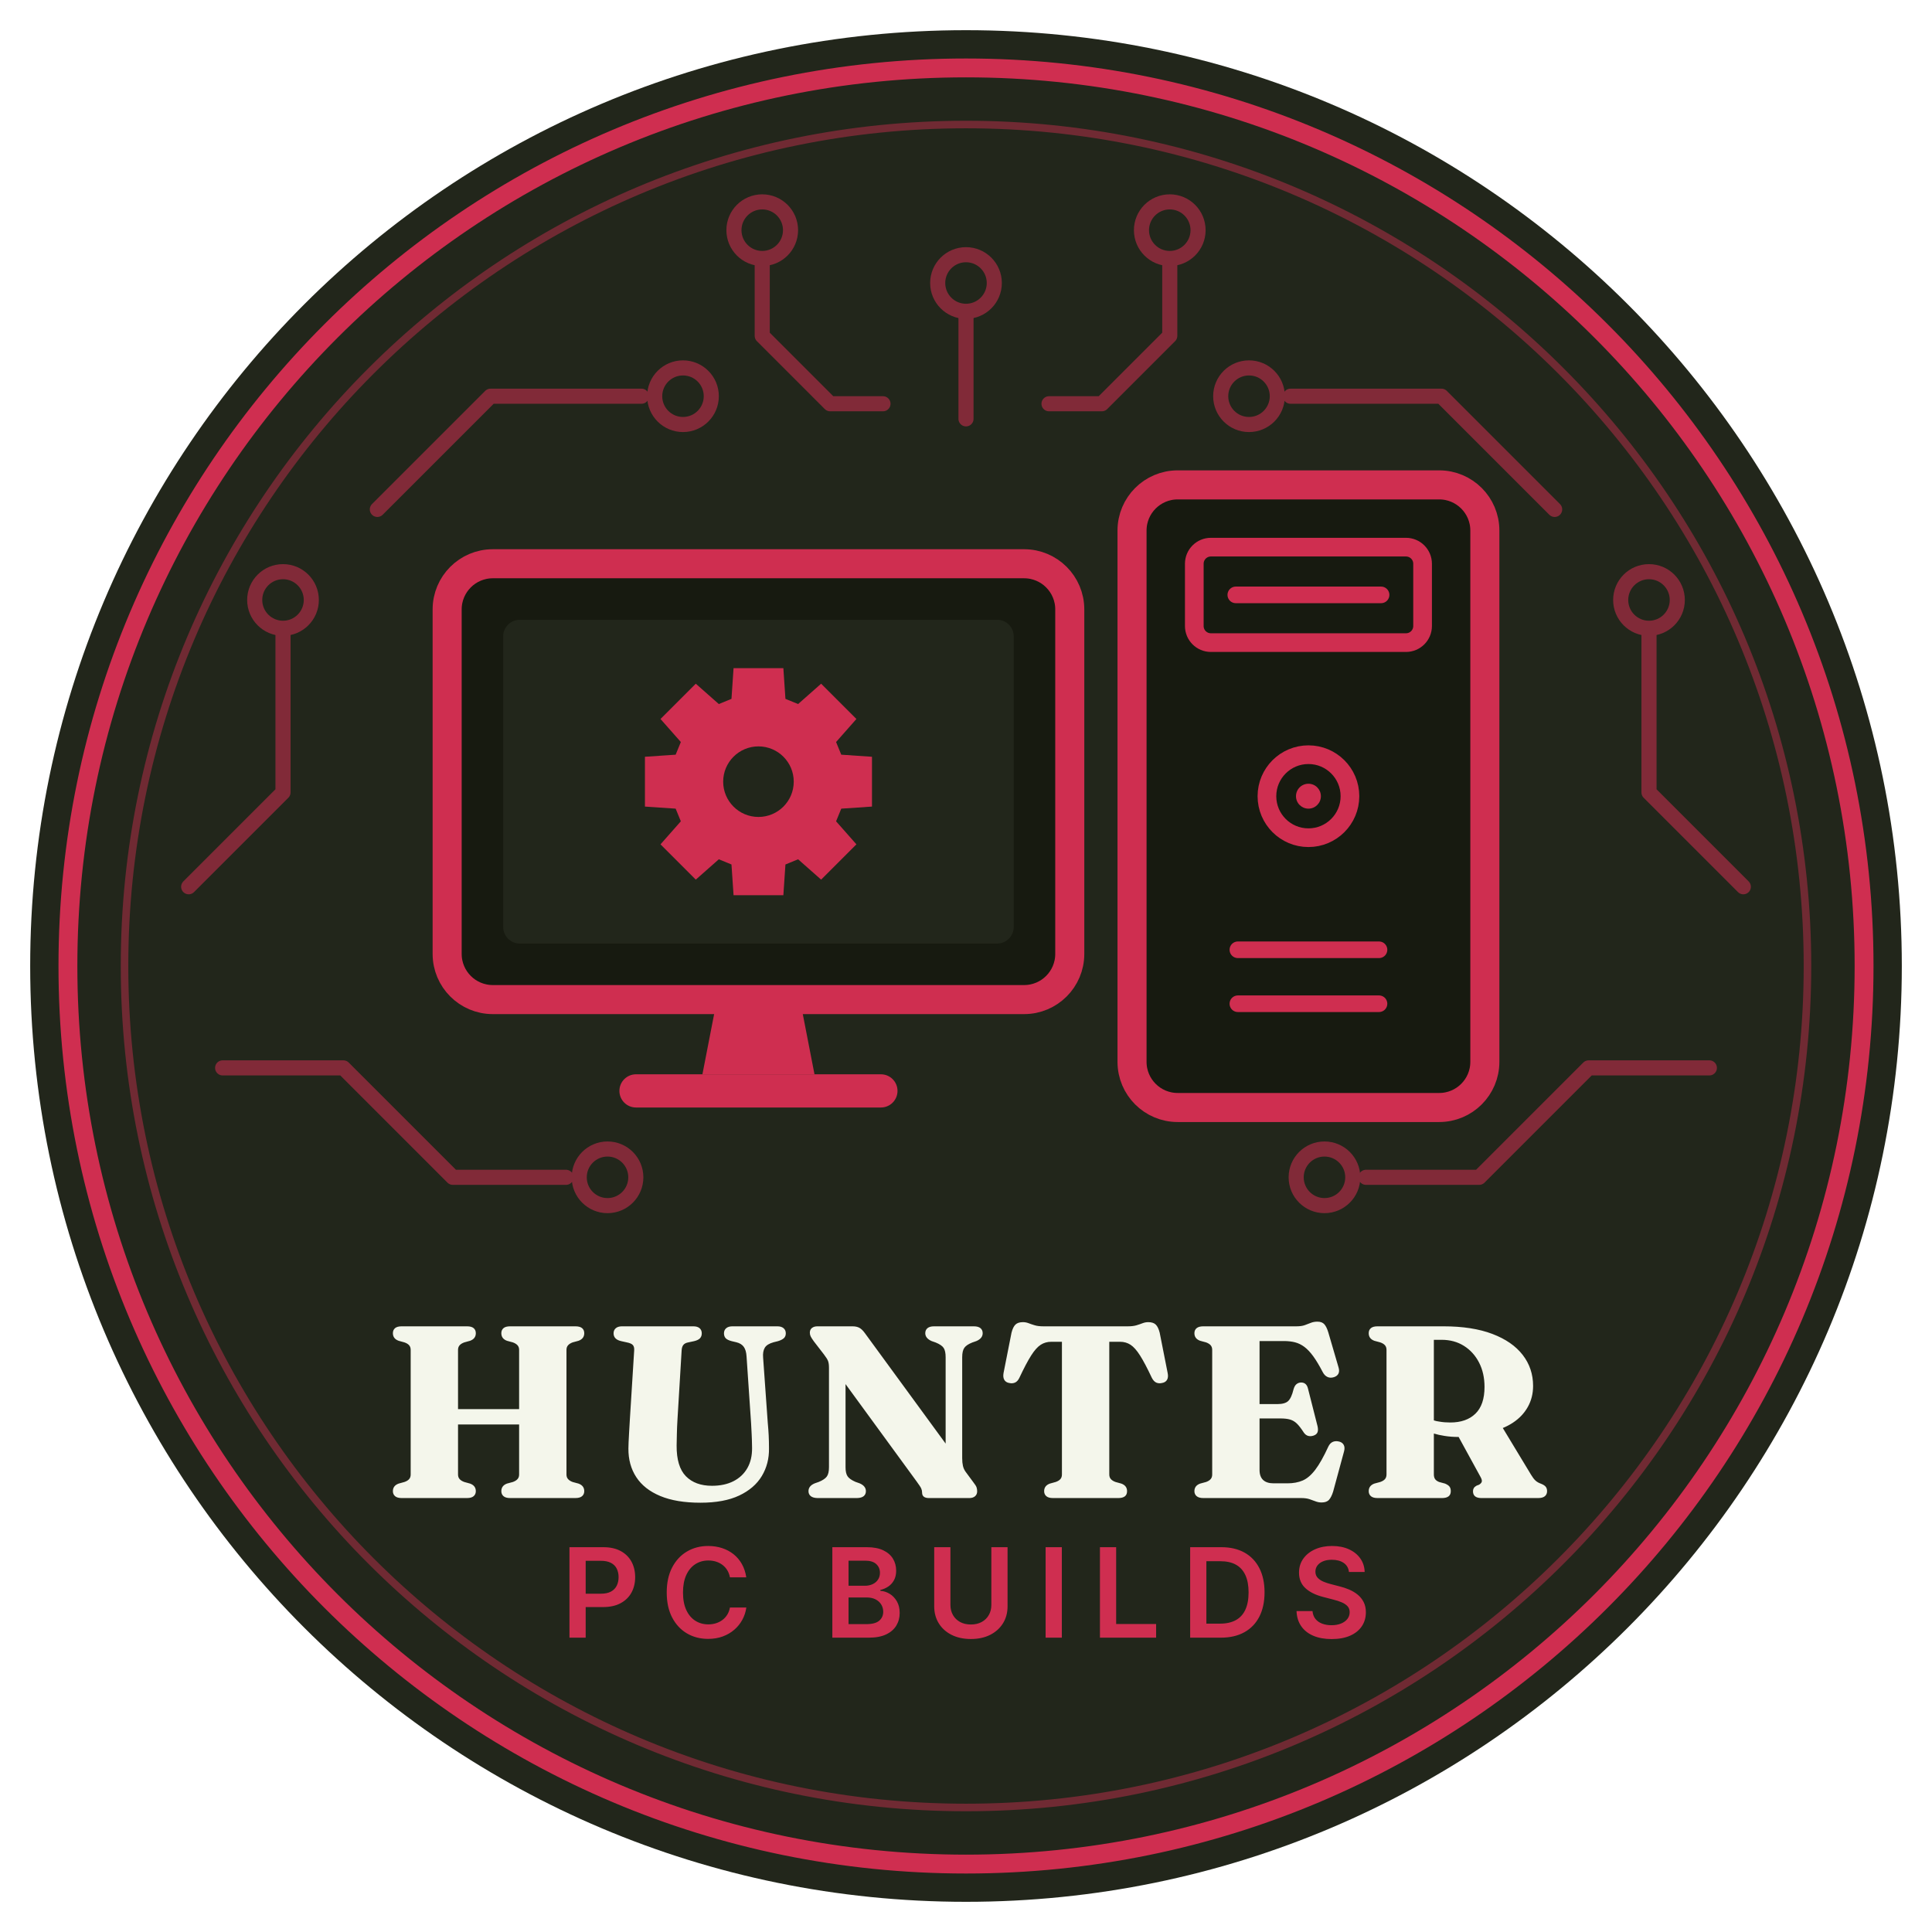
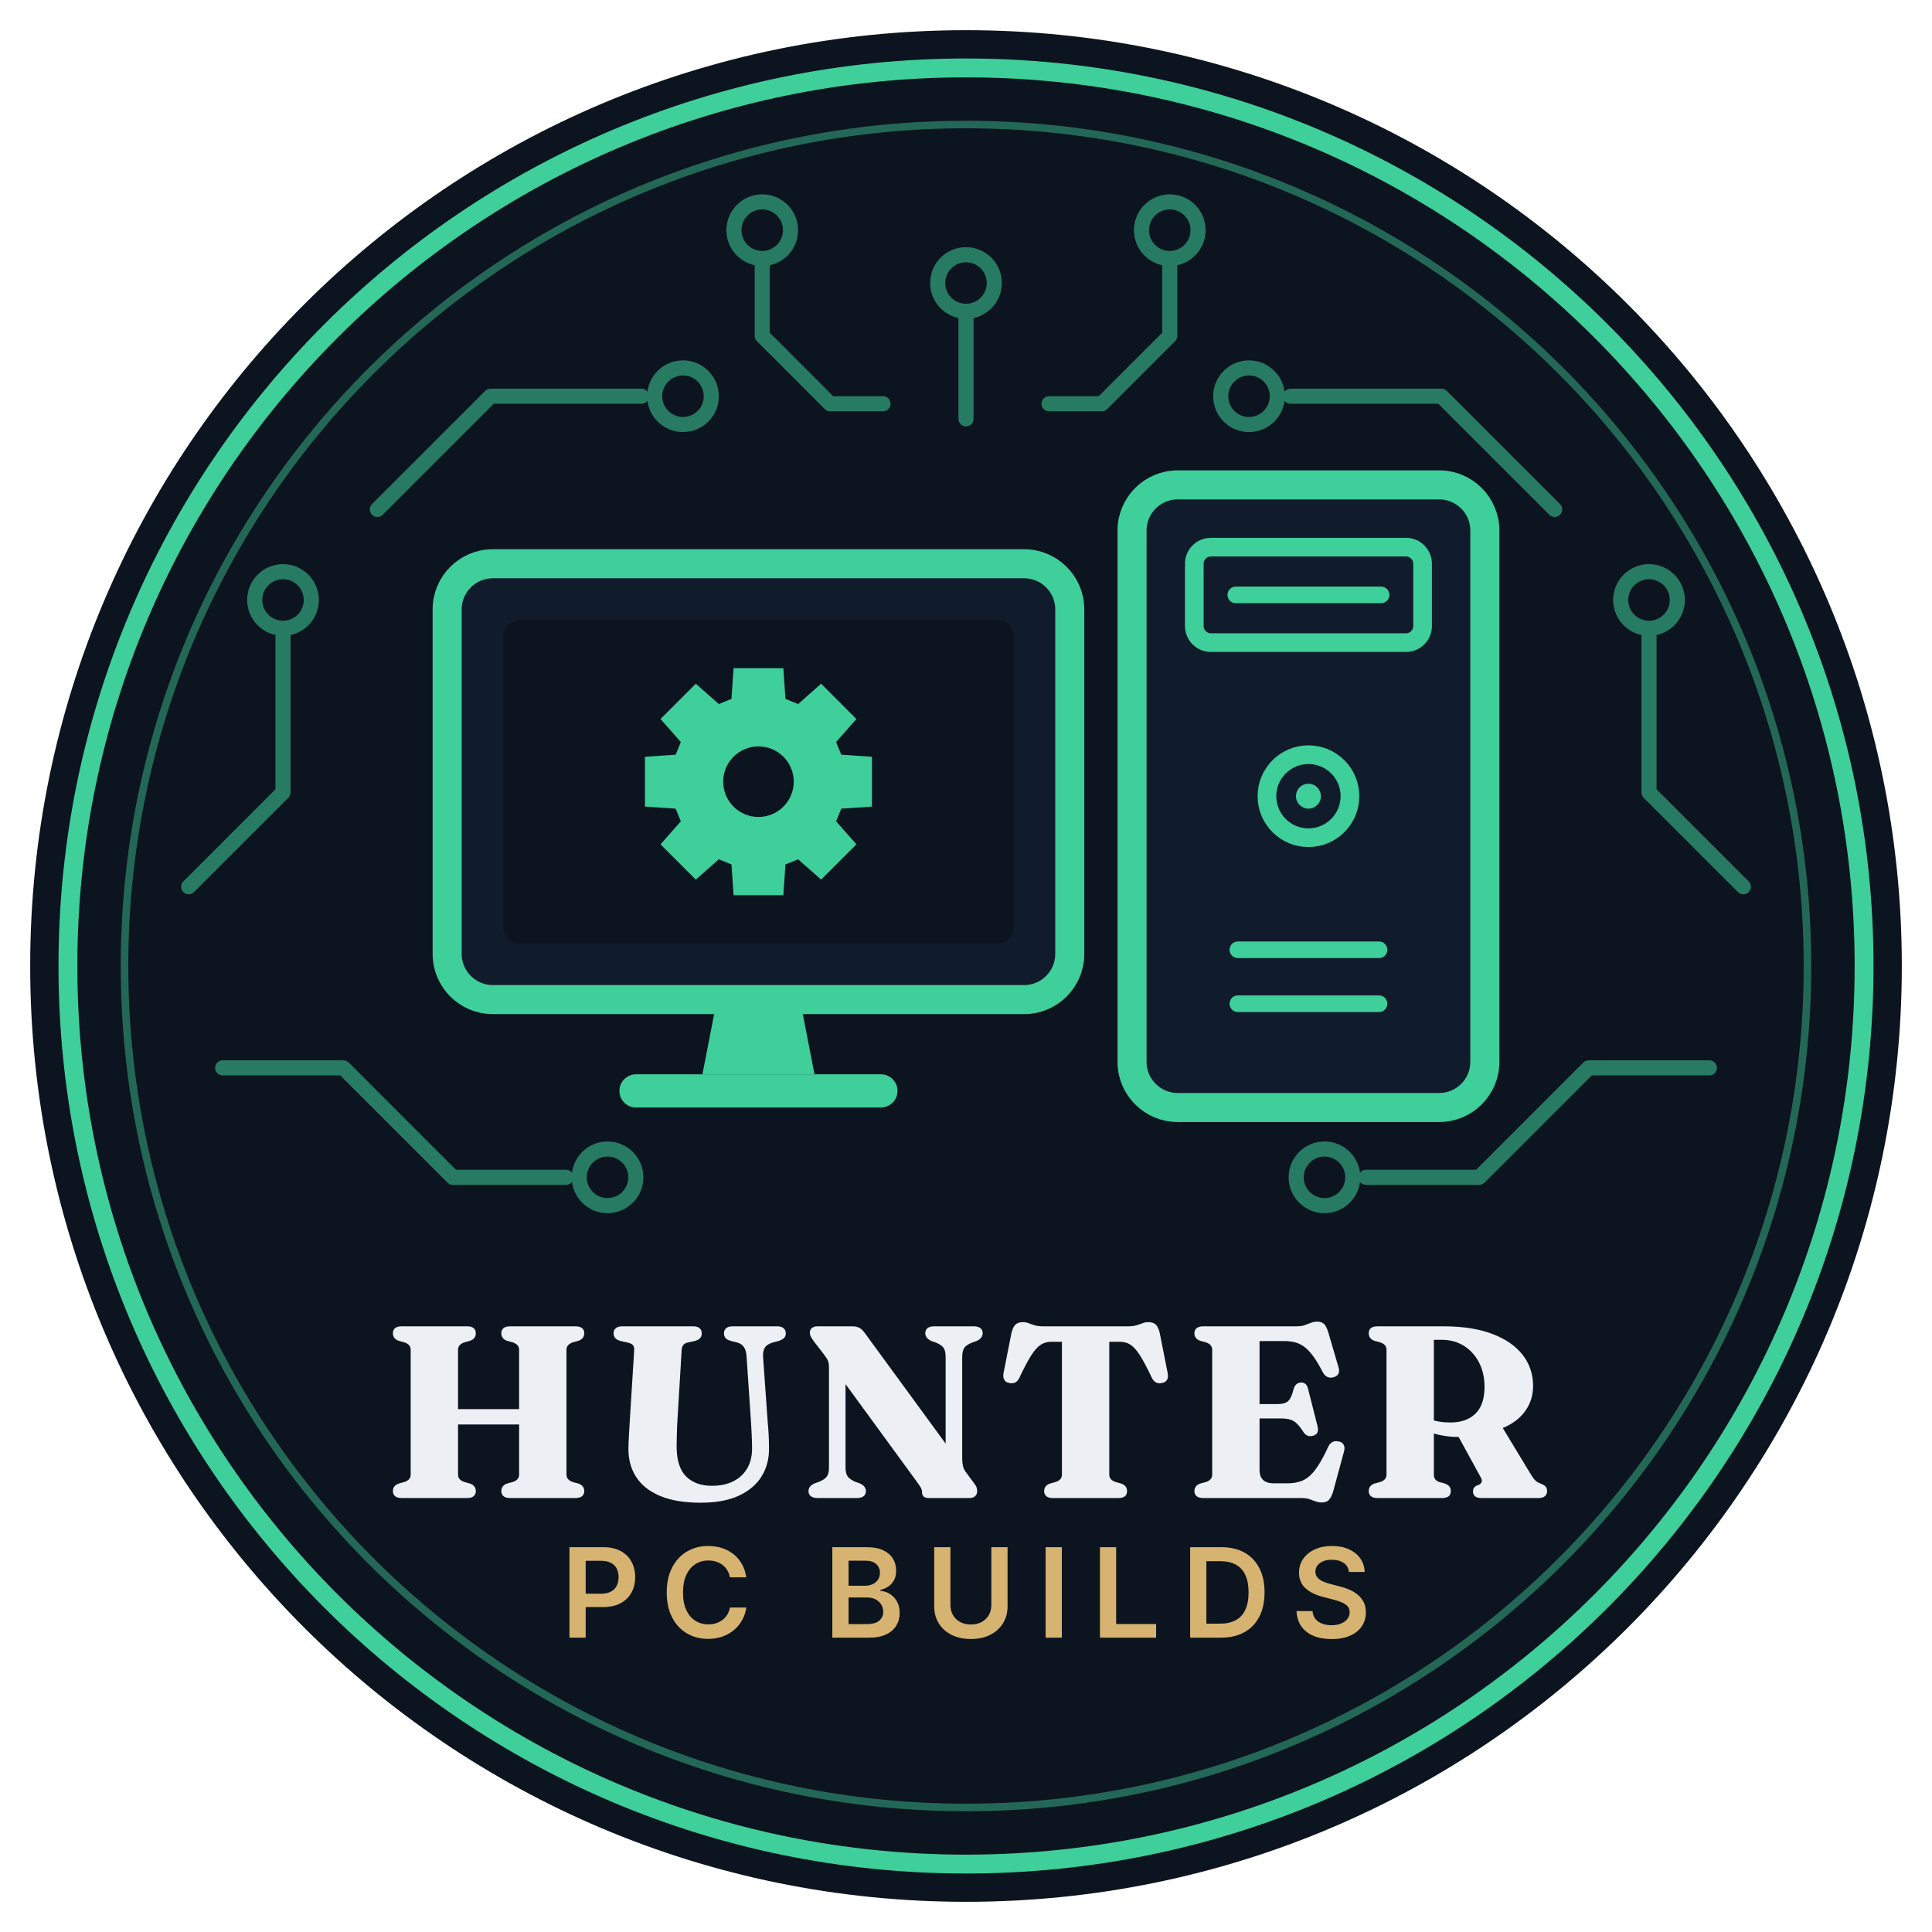
<svg xmlns="http://www.w3.org/2000/svg" viewBox="0 0 1024 1024" role="img" aria-label="HunterPCBuilds logo">
  <defs>
    <clipPath id="c">
      <circle cx="512" cy="512" r="432" />
    </clipPath>
  </defs>
-   <circle cx="512" cy="512" r="496" fill="#22261b" />
-   <circle cx="512" cy="512" r="476" fill="none" stroke="#cf2e50" stroke-width="10" />
-   <circle cx="512" cy="512" r="446" fill="none" stroke="#cf2e50" stroke-width="4" opacity=".45" />
-   <g clip-path="url(#c)" fill="none" stroke="#cf2e50" stroke-width="8" stroke-linecap="round" stroke-linejoin="round" opacity=".55">
+   <circle cx="512" cy="512" r="496" fill="#0c141f" />
+   <circle cx="512" cy="512" r="476" fill="none" stroke="#3ecf9a" stroke-width="10" />
+   <circle cx="512" cy="512" r="446" fill="none" stroke="#3ecf9a" stroke-width="4" opacity=".45" />
+   <g clip-path="url(#c)" fill="none" stroke="#3ecf9a" stroke-width="8" stroke-linecap="round" stroke-linejoin="round" opacity=".55">
    <path d="M100 470 L150 420 V334" />
    <path d="M924.0 470 L874.0 420 V 334" />
    <path d="M200 270 L260 210 H340" />
    <path d="M824.0 270 L764.0 210 H 684.0" />
    <path d="M404 138 V178 L440 214 H468" />
    <path d="M620.0 138 V 178 L584.0 214 H 556.0" />
    <path d="M118 566 H182 L240 624 H300" />
    <path d="M906.0 566 H 842.0 L784.0 624 H 724.0" />
    <path d="M512 166 V222" />
-     <circle cx="150" cy="318" r="15" fill="#22261b" />
-     <circle cx="874" cy="318" r="15" fill="#22261b" />
-     <circle cx="362" cy="210" r="15" fill="#22261b" />
-     <circle cx="662" cy="210" r="15" fill="#22261b" />
-     <circle cx="404" cy="122" r="15" fill="#22261b" />
-     <circle cx="620" cy="122" r="15" fill="#22261b" />
-     <circle cx="322" cy="624" r="15" fill="#22261b" />
-     <circle cx="702" cy="624" r="15" fill="#22261b" />
-     <circle cx="512" cy="150" r="15" fill="#22261b" />
+     <circle cx="150" cy="318" r="15" fill="#0c141f" />
+     <circle cx="874" cy="318" r="15" fill="#0c141f" />
+     <circle cx="362" cy="210" r="15" fill="#0c141f" />
+     <circle cx="662" cy="210" r="15" fill="#0c141f" />
+     <circle cx="404" cy="122" r="15" fill="#0c141f" />
+     <circle cx="620" cy="122" r="15" fill="#0c141f" />
+     <circle cx="322" cy="624" r="15" fill="#0c141f" />
+     <circle cx="702" cy="624" r="15" fill="#0c141f" />
+     <circle cx="512" cy="150" r="15" fill="#0c141f" />
  </g>
  <g transform="translate(512,422) scale(1.1) translate(-465,-412)">
-     <rect x="215" y="300" width="300" height="210" rx="22" fill="#171a10" stroke="#cf2e50" stroke-width="14" />
-     <rect x="242" y="327" width="246" height="156" rx="8" fill="#22261b" />
-     <path d="M404.9,392.0 L419.7,393.0 L419.7,417.0 L404.9,418.0 L402.4,424.1 L412.2,435.2 L395.2,452.2 L384.1,442.4 L378.0,444.9 L377.0,459.7 L353.0,459.7 L352.0,444.9 L345.9,442.4 L334.8,452.2 L317.8,435.2 L327.6,424.1 L325.1,418.0 L310.3,417.0 L310.3,393.0 L325.1,392.0 L327.6,385.9 L317.8,374.8 L334.8,357.8 L345.9,367.6 L352.0,365.1 L353.0,350.3 L377.0,350.3 L378.0,365.1 L384.1,367.6 L395.2,357.8 L412.2,374.8 L402.4,385.9Z M382,405 A17,17 0 1 0 348,405 A17,17 0 1 0 382,405Z" fill="#cf2e50" fill-rule="evenodd" />
-     <path d="M345 510 H385 L392 546 H338Z" fill="#cf2e50" />
-     <rect x="298" y="546" width="134" height="16" rx="8" fill="#cf2e50" />
-     <rect x="545" y="262" width="170" height="300" rx="22" fill="#171a10" stroke="#cf2e50" stroke-width="14" />
-     <rect x="575" y="292" width="110" height="46" rx="8" fill="none" stroke="#cf2e50" stroke-width="9" />
-     <path d="M595 315 H665" stroke="#cf2e50" stroke-width="8" stroke-linecap="round" />
-     <circle cx="630" cy="412" r="20" fill="none" stroke="#cf2e50" stroke-width="9" />
-     <circle cx="630" cy="412" r="6" fill="#cf2e50" />
-     <path d="M596 486 H664 M596 512 H664" stroke="#cf2e50" stroke-width="8" stroke-linecap="round" />
+     <rect x="215" y="300" width="300" height="210" rx="22" fill="#101c2b" stroke="#3ecf9a" stroke-width="14" />
+     <rect x="242" y="327" width="246" height="156" rx="8" fill="#0c141f" />
+     <path d="M404.9,392.0 L419.7,393.0 L419.7,417.0 L404.9,418.0 L402.4,424.1 L412.2,435.2 L395.2,452.2 L384.1,442.4 L378.0,444.9 L377.0,459.7 L353.0,459.7 L352.0,444.9 L345.9,442.4 L334.8,452.2 L317.8,435.2 L327.6,424.1 L325.1,418.0 L310.3,417.0 L310.3,393.0 L325.1,392.0 L327.6,385.9 L317.8,374.8 L334.8,357.8 L345.9,367.6 L352.0,365.1 L353.0,350.3 L377.0,350.3 L378.0,365.1 L384.1,367.6 L395.2,357.8 L412.2,374.8 L402.4,385.9Z M382,405 A17,17 0 1 0 348,405 A17,17 0 1 0 382,405Z" fill="#3ecf9a" fill-rule="evenodd" />
+     <path d="M345 510 H385 L392 546 H338Z" fill="#3ecf9a" />
+     <rect x="298" y="546" width="134" height="16" rx="8" fill="#3ecf9a" />
+     <rect x="545" y="262" width="170" height="300" rx="22" fill="#101c2b" stroke="#3ecf9a" stroke-width="14" />
+     <rect x="575" y="292" width="110" height="46" rx="8" fill="none" stroke="#3ecf9a" stroke-width="9" />
+     <path d="M595 315 H665" stroke="#3ecf9a" stroke-width="8" stroke-linecap="round" />
+     <circle cx="630" cy="412" r="20" fill="none" stroke="#3ecf9a" stroke-width="9" />
+     <circle cx="630" cy="412" r="6" fill="#3ecf9a" />
+     <path d="M596 486 H664 M596 512 H664" stroke="#3ecf9a" stroke-width="8" stroke-linecap="round" />
  </g>
-   <path d="M242.766 781.517Q242.766 783.012 243.611 783.955Q244.456 784.898 246.081 785.483L249.137 786.328Q252.193 787.433 252.193 790.359Q252.193 791.984 251.055 792.992Q249.917 794.0 247.512 794.0H212.923Q210.517 794.0 209.379 792.992Q208.242 791.984 208.242 790.359Q208.242 787.433 211.297 786.328L214.353 785.483Q216.044 784.898 216.856 783.955Q217.669 783.012 217.669 781.517V715.46Q217.669 713.964 216.856 713.022Q216.044 712.079 214.353 711.494L211.297 710.648Q208.242 709.543 208.242 706.617Q208.242 704.927 209.379 703.952Q210.517 702.977 212.923 702.977H247.512Q249.917 702.977 251.055 703.952Q252.193 704.927 252.193 706.617Q252.193 709.543 249.137 710.648L246.081 711.494Q244.456 712.079 243.611 713.022Q242.766 713.964 242.766 715.46V746.863H275.144V715.46Q275.144 713.964 274.299 713.022Q273.453 712.079 271.828 711.494L268.707 710.648Q265.716 709.543 265.716 706.617Q265.716 704.927 266.854 703.952Q267.992 702.977 270.398 702.977H304.922Q307.392 702.977 308.53 703.952Q309.668 704.927 309.668 706.617Q309.668 709.543 306.612 710.648L303.491 711.494Q301.931 712.079 301.086 713.022Q300.24 713.964 300.24 715.46V781.517Q300.24 783.012 301.086 783.955Q301.931 784.898 303.491 785.483L306.612 786.328Q309.668 787.433 309.668 790.359Q309.668 791.984 308.53 792.992Q307.392 794.0 304.922 794.0H270.398Q267.992 794.0 266.854 792.992Q265.716 791.984 265.716 790.359Q265.716 787.433 268.707 786.328L271.828 785.483Q273.453 784.898 274.299 783.955Q275.144 783.012 275.144 781.517V754.99H242.766Z M398.091 754.34 395.685 718.906Q395.49 715.655 394.222 713.867Q392.954 712.079 390.289 711.429L387.818 710.844Q385.542 710.258 384.632 709.283Q383.722 708.308 383.722 706.682Q383.722 704.992 384.892 703.984Q386.062 702.977 388.208 702.977H412.004Q414.15 702.977 415.32 703.984Q416.49 704.992 416.49 706.682Q416.49 708.308 415.483 709.251Q414.475 710.193 412.329 710.844L409.989 711.429Q406.478 712.404 405.34 714.354Q404.202 716.305 404.462 719.491L406.933 754.145Q407.258 757.526 407.421 760.776Q407.583 764.027 407.583 767.603Q407.713 775.795 403.78 782.329Q399.846 788.864 391.784 792.667Q383.722 796.471 371.239 796.471Q358.495 796.471 349.978 792.927Q341.461 789.384 337.235 782.915Q333.009 776.445 333.074 767.733Q333.074 766.368 333.171 764.352Q333.269 762.337 333.431 759.346Q333.594 756.355 333.854 752.129L336.13 715.72Q336.26 713.834 335.414 712.892Q334.569 711.949 332.229 711.494L329.303 710.844Q325.207 709.933 325.207 706.682Q325.207 704.992 326.377 703.984Q327.547 702.977 329.693 702.977H367.468Q369.678 702.977 370.816 703.984Q371.954 704.992 371.954 706.682Q371.954 708.308 371.011 709.316Q370.068 710.323 367.858 710.844L364.802 711.494Q363.047 711.819 362.234 712.794Q361.421 713.769 361.291 715.59L359.081 752.259Q358.82 756.55 358.755 760.061Q358.69 763.572 358.625 766.173Q358.56 777.356 363.534 782.427Q368.508 787.498 377.35 787.498Q383.982 787.498 388.761 785.06Q393.539 782.622 396.108 778.136Q398.676 773.65 398.611 767.408Q398.546 762.792 398.383 759.866Q398.221 756.94 398.091 754.34Z M458.946 790.359Q458.946 791.984 457.809 792.96Q456.671 793.935 454.265 794.0H433.265Q430.859 793.935 429.689 792.96Q428.518 791.984 428.518 790.359Q428.518 787.563 431.834 786.198L434.045 785.418Q437.036 784.182 438.206 782.622Q439.376 781.062 439.376 777.616V724.952Q439.376 722.677 438.889 721.376Q438.401 720.076 436.646 717.8L431.379 710.974Q430.144 709.283 429.689 708.34Q429.234 707.398 429.234 706.357Q429.234 704.732 430.339 703.854Q431.444 702.977 433.265 702.977H451.794Q454.005 702.977 455.468 703.757Q456.931 704.537 458.426 706.617L501.207 765.133V719.361Q501.207 716.045 500.167 714.452Q499.127 712.859 495.941 711.559L493.73 710.779Q490.414 709.283 490.414 706.617Q490.414 704.927 491.585 703.952Q492.755 702.977 495.096 702.977H516.096Q518.502 702.977 519.672 703.952Q520.842 704.927 520.842 706.617Q520.842 709.348 517.526 710.779L515.316 711.559Q512.325 712.729 511.155 714.322Q509.984 715.915 509.984 719.361V772.87Q509.984 775.21 510.375 776.933Q510.765 778.656 511.805 780.086L515.836 785.548Q517.331 787.433 517.624 788.409Q517.917 789.384 517.917 790.424Q517.917 792.049 516.811 793.025Q515.706 794.0 513.755 794.0H492.365Q488.724 794.0 488.724 791.074Q488.724 789.969 488.269 788.929Q487.814 787.888 485.798 785.158L448.154 733.599V777.681Q448.154 780.867 449.226 782.46Q450.299 784.052 453.42 785.418L455.63 786.198Q458.946 787.628 458.946 790.359Z M552.961 702.977H597.822Q600.553 702.977 602.373 702.424Q604.194 701.871 605.624 701.319Q607.055 700.766 608.615 700.766Q611.216 700.766 612.548 702.034Q613.881 703.302 614.661 706.357L618.888 727.748Q619.343 729.958 618.562 731.324Q617.782 732.689 615.897 733.014Q614.141 733.404 612.809 732.787Q611.476 732.169 610.5 730.284Q606.859 722.547 604.259 718.451Q601.658 714.354 599.22 712.762Q596.782 711.169 593.596 711.169H587.94V781.517Q587.94 783.012 588.785 783.955Q589.63 784.898 591.255 785.483L594.311 786.328Q597.367 787.433 597.367 790.359Q597.367 794.0 592.686 794.0H558.097Q555.691 794.0 554.553 792.992Q553.416 791.984 553.416 790.359Q553.416 787.433 556.471 786.328L559.527 785.483Q561.218 784.898 562.03 783.955Q562.843 783.012 562.843 781.517V711.169H557.187Q554.066 711.169 551.595 712.762Q549.125 714.354 546.524 718.451Q543.923 722.547 540.282 730.284Q539.372 732.169 538.007 732.787Q536.641 733.404 534.886 733.014Q533.065 732.689 532.285 731.324Q531.505 729.958 531.895 727.748L536.121 706.357Q536.901 703.302 538.234 702.034Q539.567 700.766 542.168 700.766Q543.728 700.766 545.159 701.319Q546.589 701.871 548.409 702.424Q550.23 702.977 552.961 702.977Z M633.061 706.617Q633.061 704.927 634.232 703.952Q635.402 702.977 637.807 702.977H687.155Q689.821 702.977 691.544 702.359Q693.267 701.741 694.795 701.124Q696.323 700.506 698.273 700.506Q700.679 700.506 701.914 701.871Q703.149 703.237 704.06 706.292L709.456 724.757Q710.041 726.708 709.423 728.008Q708.806 729.308 707.115 729.893Q705.165 730.544 703.604 729.828Q702.044 729.113 701.069 727.228Q698.403 722.091 696.062 718.873Q693.722 715.655 691.381 713.899Q689.041 712.144 686.408 711.461Q683.774 710.779 680.393 710.779H667.585V744.197H677.013Q681.044 744.197 682.767 742.572Q684.49 740.946 685.595 736.395Q686.115 734.51 687.123 733.664Q688.13 732.819 689.496 732.754Q692.487 732.689 693.267 736.005L698.338 755.965Q698.793 758.046 698.273 759.216Q697.753 760.386 696.193 760.906Q694.632 761.427 693.299 761.036Q691.966 760.646 690.991 759.216Q689.041 756.16 687.415 754.567Q685.79 752.974 683.774 752.389Q681.759 751.804 678.638 751.804H667.585V779.111Q667.585 782.622 669.471 784.41Q671.356 786.198 675.062 786.198H682.344Q686.96 786.198 690.439 784.703Q693.917 783.207 697.135 778.981Q700.354 774.755 704.06 766.693Q704.905 764.938 706.27 764.287Q707.635 763.637 709.326 763.962Q711.276 764.287 712.122 765.685Q712.967 767.083 712.382 769.229L706.595 790.554Q705.685 793.48 704.417 794.91Q703.149 796.341 700.484 796.341Q698.793 796.341 697.298 795.755Q695.802 795.17 694.047 794.585Q692.292 794.0 689.691 794.0H637.807Q635.402 794.0 634.232 792.992Q633.061 791.984 633.061 790.359Q633.061 787.433 636.117 786.328L639.238 785.483Q640.863 784.898 641.676 783.955Q642.489 783.012 642.489 781.517V715.46Q642.489 713.964 641.676 713.022Q640.863 712.079 639.238 711.494L636.117 710.648Q633.061 709.543 633.061 706.617Z M812.573 734.575Q812.573 740.686 809.777 745.693Q806.981 750.699 801.845 754.08Q799.374 755.705 796.513 756.875L811.532 781.712Q812.703 783.662 813.808 784.703Q814.913 785.743 816.734 786.393Q818.554 787.108 819.269 788.018Q819.984 788.929 819.984 790.359Q819.984 791.984 818.847 792.992Q817.709 794.0 815.238 794.0H785.201Q780.714 794.0 780.714 790.359Q780.714 789.449 781.137 788.734Q781.56 788.018 782.6 787.433L783.965 786.913Q785.201 786.133 785.396 785.255Q785.591 784.378 784.68 782.752L773.107 761.622Q773.042 761.622 773.042 761.622Q769.011 761.622 765.5 761.036Q762.51 760.581 759.974 759.801V781.452Q759.974 783.012 760.624 783.955Q761.274 784.898 762.77 785.483L765.891 786.328Q767.711 787.108 768.329 788.018Q768.946 788.929 768.946 790.359Q768.946 794.0 764.265 794.0H730.131Q727.726 794.0 726.588 792.992Q725.45 791.984 725.45 790.359Q725.45 787.433 728.441 786.328L731.562 785.483Q733.252 784.898 734.065 783.955Q734.878 783.012 734.878 781.452V715.46Q734.878 713.964 734.065 713.022Q733.252 712.079 731.562 711.494L728.441 710.648Q725.45 709.543 725.45 706.617Q725.45 704.927 726.588 703.952Q727.726 702.977 730.131 702.977H765.045Q780.389 702.977 790.987 707.008Q801.585 711.039 807.079 718.158Q812.573 725.277 812.573 734.575ZM759.974 752.844Q761.404 753.299 762.965 753.495Q765.565 753.95 768.686 753.95Q777.203 753.95 782.015 749.268Q786.826 744.587 786.826 735.095Q786.826 727.813 783.933 722.189Q781.039 716.565 775.936 713.347Q770.832 710.128 764.07 710.128H759.974Z" fill="#f4f6eb" />
-   <path d="M301.828 868.0V820.045H319.754Q325.258 820.045 329.024 822.105Q332.789 824.165 334.72 827.753Q336.651 831.342 336.651 835.912Q336.651 840.514 334.704 844.087Q332.757 847.659 328.959 849.719Q325.161 851.779 319.626 851.779H310.421V868.0ZM310.421 844.698H318.499Q321.75 844.698 323.826 843.572Q325.902 842.445 326.883 840.45Q327.865 838.455 327.865 835.912Q327.865 833.369 326.883 831.406Q325.902 829.443 323.81 828.349Q321.718 827.254 318.435 827.254H310.421Z M375.327 868.644Q369.019 868.644 364.062 865.715Q359.106 862.786 356.241 857.283Q353.377 851.779 353.377 844.055Q353.377 836.298 356.258 830.779Q359.138 825.259 364.111 822.33Q369.083 819.401 375.327 819.401Q379.253 819.401 382.681 820.512Q386.109 821.622 388.796 823.762Q391.484 825.903 393.222 828.992Q394.96 832.082 395.539 836.009H386.881Q386.463 833.852 385.449 832.211Q384.435 830.569 382.922 829.427Q381.41 828.284 379.511 827.689Q377.612 827.093 375.456 827.093Q371.529 827.093 368.488 829.073Q365.446 831.052 363.724 834.834Q362.003 838.615 362.003 844.055Q362.003 849.558 363.74 853.324Q365.478 857.089 368.52 859.021Q371.561 860.952 375.423 860.952Q377.58 860.952 379.479 860.356Q381.378 859.761 382.906 858.618Q384.435 857.476 385.465 855.818Q386.495 854.161 386.881 852.036H395.571Q395.088 855.48 393.463 858.489Q391.838 861.499 389.198 863.784Q386.559 866.069 383.067 867.356Q379.575 868.644 375.327 868.644Z  M441.156 868.0V820.045H459.501Q464.683 820.045 468.127 821.686Q471.57 823.328 473.276 826.128Q474.982 828.928 474.982 832.5Q474.982 835.429 473.855 837.505Q472.729 839.581 470.846 840.868Q468.963 842.156 466.614 842.703V843.186Q469.157 843.314 471.506 844.731Q473.855 846.147 475.352 848.721Q476.849 851.296 476.849 854.933Q476.849 858.666 475.046 861.627Q473.244 864.588 469.623 866.294Q466.002 868.0 460.499 868.0ZM449.749 860.823H459.147Q463.91 860.823 466.019 858.988Q468.127 857.154 468.127 854.289Q468.127 852.133 467.065 850.411Q466.002 848.689 464.055 847.692Q462.108 846.694 459.437 846.694H449.749ZM449.749 840.482H458.407Q460.692 840.482 462.494 839.645Q464.297 838.809 465.343 837.264Q466.389 835.719 466.389 833.595Q466.389 830.795 464.425 828.992Q462.462 827.19 458.6 827.19H449.749Z M514.591 868.708Q508.733 868.708 504.356 866.503Q499.979 864.299 497.565 860.388Q495.151 856.478 495.151 851.361V820.045H503.745V850.653Q503.745 853.646 505.08 855.995Q506.416 858.345 508.846 859.68Q511.276 861.016 514.591 861.016Q517.906 861.016 520.336 859.68Q522.766 858.345 524.101 855.995Q525.437 853.646 525.437 850.653V820.045H534.03V851.361Q534.03 856.478 531.6 860.388Q529.17 864.299 524.809 866.503Q520.448 868.708 514.591 868.708Z M562.793 820.045V868.0H554.2V820.045Z M582.995 868.0V820.045H591.588V860.758H612.765V868.0Z M647.032 868.0H630.811V820.045H647.353Q654.498 820.045 659.616 822.909Q664.733 825.774 667.485 831.149Q670.237 836.523 670.237 843.958Q670.237 851.457 667.485 856.848Q664.733 862.239 659.535 865.119Q654.338 868.0 647.032 868.0ZM639.404 860.565H646.613Q651.634 860.565 654.997 858.715Q658.361 856.864 660.066 853.179Q661.772 849.494 661.772 843.958Q661.772 838.487 660.066 834.818Q658.361 831.149 655.062 829.314Q651.763 827.48 646.839 827.48H639.404Z M705.79 868.74Q700.222 868.74 696.119 867.002Q692.015 865.264 689.698 861.949Q687.381 858.634 687.188 853.903H695.652Q695.878 856.414 697.229 858.087Q698.581 859.761 700.802 860.581Q703.022 861.402 705.726 861.402Q708.558 861.402 710.731 860.533Q712.903 859.664 714.126 858.103Q715.349 856.542 715.349 854.482Q715.349 852.616 714.271 851.393Q713.193 850.17 711.246 849.317Q709.298 848.464 706.692 847.82L701.252 846.404Q695.234 844.859 691.871 841.737Q688.507 838.615 688.507 833.53Q688.507 829.282 690.792 826.096Q693.077 822.909 697.036 821.155Q700.995 819.401 706.016 819.401Q711.133 819.401 714.995 821.171Q718.857 822.942 721.03 826.064Q723.202 829.185 723.299 833.176H714.963Q714.641 830.087 712.211 828.397Q709.781 826.707 705.887 826.707Q703.183 826.707 701.236 827.528Q699.289 828.349 698.243 829.765Q697.197 831.181 697.197 833.015Q697.197 835.011 698.436 836.298Q699.675 837.586 701.558 838.358Q703.441 839.13 705.372 839.613L709.846 840.772Q712.517 841.416 715.027 842.478Q717.538 843.54 719.549 845.165Q721.561 846.79 722.752 849.108Q723.942 851.425 723.942 854.547Q723.942 858.763 721.786 861.965Q719.63 865.168 715.574 866.954Q711.519 868.74 705.79 868.74Z" fill="#cf2e50" />
+   <path d="M242.766 781.517Q242.766 783.012 243.611 783.955Q244.456 784.898 246.081 785.483L249.137 786.328Q252.193 787.433 252.193 790.359Q252.193 791.984 251.055 792.992Q249.917 794.0 247.512 794.0H212.923Q210.517 794.0 209.379 792.992Q208.242 791.984 208.242 790.359Q208.242 787.433 211.297 786.328L214.353 785.483Q216.044 784.898 216.856 783.955Q217.669 783.012 217.669 781.517V715.46Q217.669 713.964 216.856 713.022Q216.044 712.079 214.353 711.494L211.297 710.648Q208.242 709.543 208.242 706.617Q208.242 704.927 209.379 703.952Q210.517 702.977 212.923 702.977H247.512Q249.917 702.977 251.055 703.952Q252.193 704.927 252.193 706.617Q252.193 709.543 249.137 710.648L246.081 711.494Q244.456 712.079 243.611 713.022Q242.766 713.964 242.766 715.46V746.863H275.144V715.46Q275.144 713.964 274.299 713.022Q273.453 712.079 271.828 711.494L268.707 710.648Q265.716 709.543 265.716 706.617Q265.716 704.927 266.854 703.952Q267.992 702.977 270.398 702.977H304.922Q307.392 702.977 308.53 703.952Q309.668 704.927 309.668 706.617Q309.668 709.543 306.612 710.648L303.491 711.494Q301.931 712.079 301.086 713.022Q300.24 713.964 300.24 715.46V781.517Q300.24 783.012 301.086 783.955Q301.931 784.898 303.491 785.483L306.612 786.328Q309.668 787.433 309.668 790.359Q309.668 791.984 308.53 792.992Q307.392 794.0 304.922 794.0H270.398Q267.992 794.0 266.854 792.992Q265.716 791.984 265.716 790.359Q265.716 787.433 268.707 786.328L271.828 785.483Q273.453 784.898 274.299 783.955Q275.144 783.012 275.144 781.517V754.99H242.766Z M398.091 754.34 395.685 718.906Q395.49 715.655 394.222 713.867Q392.954 712.079 390.289 711.429L387.818 710.844Q385.542 710.258 384.632 709.283Q383.722 708.308 383.722 706.682Q383.722 704.992 384.892 703.984Q386.062 702.977 388.208 702.977H412.004Q414.15 702.977 415.32 703.984Q416.49 704.992 416.49 706.682Q416.49 708.308 415.483 709.251Q414.475 710.193 412.329 710.844L409.989 711.429Q406.478 712.404 405.34 714.354Q404.202 716.305 404.462 719.491L406.933 754.145Q407.258 757.526 407.421 760.776Q407.583 764.027 407.583 767.603Q407.713 775.795 403.78 782.329Q399.846 788.864 391.784 792.667Q383.722 796.471 371.239 796.471Q358.495 796.471 349.978 792.927Q341.461 789.384 337.235 782.915Q333.009 776.445 333.074 767.733Q333.074 766.368 333.171 764.352Q333.269 762.337 333.431 759.346Q333.594 756.355 333.854 752.129L336.13 715.72Q336.26 713.834 335.414 712.892Q334.569 711.949 332.229 711.494L329.303 710.844Q325.207 709.933 325.207 706.682Q325.207 704.992 326.377 703.984Q327.547 702.977 329.693 702.977H367.468Q369.678 702.977 370.816 703.984Q371.954 704.992 371.954 706.682Q371.954 708.308 371.011 709.316Q370.068 710.323 367.858 710.844L364.802 711.494Q363.047 711.819 362.234 712.794Q361.421 713.769 361.291 715.59L359.081 752.259Q358.82 756.55 358.755 760.061Q358.69 763.572 358.625 766.173Q358.56 777.356 363.534 782.427Q368.508 787.498 377.35 787.498Q383.982 787.498 388.761 785.06Q393.539 782.622 396.108 778.136Q398.676 773.65 398.611 767.408Q398.546 762.792 398.383 759.866Q398.221 756.94 398.091 754.34Z M458.946 790.359Q458.946 791.984 457.809 792.96Q456.671 793.935 454.265 794.0H433.265Q430.859 793.935 429.689 792.96Q428.518 791.984 428.518 790.359Q428.518 787.563 431.834 786.198L434.045 785.418Q437.036 784.182 438.206 782.622Q439.376 781.062 439.376 777.616V724.952Q439.376 722.677 438.889 721.376Q438.401 720.076 436.646 717.8L431.379 710.974Q430.144 709.283 429.689 708.34Q429.234 707.398 429.234 706.357Q429.234 704.732 430.339 703.854Q431.444 702.977 433.265 702.977H451.794Q454.005 702.977 455.468 703.757Q456.931 704.537 458.426 706.617L501.207 765.133V719.361Q501.207 716.045 500.167 714.452Q499.127 712.859 495.941 711.559L493.73 710.779Q490.414 709.283 490.414 706.617Q490.414 704.927 491.585 703.952Q492.755 702.977 495.096 702.977H516.096Q518.502 702.977 519.672 703.952Q520.842 704.927 520.842 706.617Q520.842 709.348 517.526 710.779L515.316 711.559Q512.325 712.729 511.155 714.322Q509.984 715.915 509.984 719.361V772.87Q509.984 775.21 510.375 776.933Q510.765 778.656 511.805 780.086L515.836 785.548Q517.331 787.433 517.624 788.409Q517.917 789.384 517.917 790.424Q517.917 792.049 516.811 793.025Q515.706 794.0 513.755 794.0H492.365Q488.724 794.0 488.724 791.074Q488.724 789.969 488.269 788.929Q487.814 787.888 485.798 785.158L448.154 733.599V777.681Q448.154 780.867 449.226 782.46Q450.299 784.052 453.42 785.418L455.63 786.198Q458.946 787.628 458.946 790.359Z M552.961 702.977H597.822Q600.553 702.977 602.373 702.424Q604.194 701.871 605.624 701.319Q607.055 700.766 608.615 700.766Q611.216 700.766 612.548 702.034Q613.881 703.302 614.661 706.357L618.888 727.748Q619.343 729.958 618.562 731.324Q617.782 732.689 615.897 733.014Q614.141 733.404 612.809 732.787Q611.476 732.169 610.5 730.284Q606.859 722.547 604.259 718.451Q601.658 714.354 599.22 712.762Q596.782 711.169 593.596 711.169H587.94V781.517Q587.94 783.012 588.785 783.955Q589.63 784.898 591.255 785.483L594.311 786.328Q597.367 787.433 597.367 790.359Q597.367 794.0 592.686 794.0H558.097Q555.691 794.0 554.553 792.992Q553.416 791.984 553.416 790.359Q553.416 787.433 556.471 786.328L559.527 785.483Q561.218 784.898 562.03 783.955Q562.843 783.012 562.843 781.517V711.169H557.187Q554.066 711.169 551.595 712.762Q549.125 714.354 546.524 718.451Q543.923 722.547 540.282 730.284Q539.372 732.169 538.007 732.787Q536.641 733.404 534.886 733.014Q533.065 732.689 532.285 731.324Q531.505 729.958 531.895 727.748L536.121 706.357Q536.901 703.302 538.234 702.034Q539.567 700.766 542.168 700.766Q543.728 700.766 545.159 701.319Q546.589 701.871 548.409 702.424Q550.23 702.977 552.961 702.977Z M633.061 706.617Q633.061 704.927 634.232 703.952Q635.402 702.977 637.807 702.977H687.155Q689.821 702.977 691.544 702.359Q693.267 701.741 694.795 701.124Q696.323 700.506 698.273 700.506Q700.679 700.506 701.914 701.871Q703.149 703.237 704.06 706.292L709.456 724.757Q710.041 726.708 709.423 728.008Q708.806 729.308 707.115 729.893Q705.165 730.544 703.604 729.828Q702.044 729.113 701.069 727.228Q698.403 722.091 696.062 718.873Q693.722 715.655 691.381 713.899Q689.041 712.144 686.408 711.461Q683.774 710.779 680.393 710.779H667.585V744.197H677.013Q681.044 744.197 682.767 742.572Q684.49 740.946 685.595 736.395Q686.115 734.51 687.123 733.664Q688.13 732.819 689.496 732.754Q692.487 732.689 693.267 736.005L698.338 755.965Q698.793 758.046 698.273 759.216Q697.753 760.386 696.193 760.906Q694.632 761.427 693.299 761.036Q691.966 760.646 690.991 759.216Q689.041 756.16 687.415 754.567Q685.79 752.974 683.774 752.389Q681.759 751.804 678.638 751.804H667.585V779.111Q667.585 782.622 669.471 784.41Q671.356 786.198 675.062 786.198H682.344Q686.96 786.198 690.439 784.703Q693.917 783.207 697.135 778.981Q700.354 774.755 704.06 766.693Q704.905 764.938 706.27 764.287Q707.635 763.637 709.326 763.962Q711.276 764.287 712.122 765.685Q712.967 767.083 712.382 769.229L706.595 790.554Q705.685 793.48 704.417 794.91Q703.149 796.341 700.484 796.341Q698.793 796.341 697.298 795.755Q695.802 795.17 694.047 794.585Q692.292 794.0 689.691 794.0H637.807Q635.402 794.0 634.232 792.992Q633.061 791.984 633.061 790.359Q633.061 787.433 636.117 786.328L639.238 785.483Q640.863 784.898 641.676 783.955Q642.489 783.012 642.489 781.517V715.46Q642.489 713.964 641.676 713.022Q640.863 712.079 639.238 711.494L636.117 710.648Q633.061 709.543 633.061 706.617Z M812.573 734.575Q812.573 740.686 809.777 745.693Q806.981 750.699 801.845 754.08Q799.374 755.705 796.513 756.875L811.532 781.712Q812.703 783.662 813.808 784.703Q814.913 785.743 816.734 786.393Q818.554 787.108 819.269 788.018Q819.984 788.929 819.984 790.359Q819.984 791.984 818.847 792.992Q817.709 794.0 815.238 794.0H785.201Q780.714 794.0 780.714 790.359Q780.714 789.449 781.137 788.734Q781.56 788.018 782.6 787.433L783.965 786.913Q785.201 786.133 785.396 785.255Q785.591 784.378 784.68 782.752L773.107 761.622Q773.042 761.622 773.042 761.622Q769.011 761.622 765.5 761.036Q762.51 760.581 759.974 759.801V781.452Q759.974 783.012 760.624 783.955Q761.274 784.898 762.77 785.483L765.891 786.328Q767.711 787.108 768.329 788.018Q768.946 788.929 768.946 790.359Q768.946 794.0 764.265 794.0H730.131Q727.726 794.0 726.588 792.992Q725.45 791.984 725.45 790.359Q725.45 787.433 728.441 786.328L731.562 785.483Q733.252 784.898 734.065 783.955Q734.878 783.012 734.878 781.452V715.46Q734.878 713.964 734.065 713.022Q733.252 712.079 731.562 711.494L728.441 710.648Q725.45 709.543 725.45 706.617Q725.45 704.927 726.588 703.952Q727.726 702.977 730.131 702.977H765.045Q780.389 702.977 790.987 707.008Q801.585 711.039 807.079 718.158Q812.573 725.277 812.573 734.575ZM759.974 752.844Q761.404 753.299 762.965 753.495Q765.565 753.95 768.686 753.95Q777.203 753.95 782.015 749.268Q786.826 744.587 786.826 735.095Q786.826 727.813 783.933 722.189Q781.039 716.565 775.936 713.347Q770.832 710.128 764.07 710.128H759.974Z" fill="#eceff4" />
+   <path d="M301.828 868.0V820.045H319.754Q325.258 820.045 329.024 822.105Q332.789 824.165 334.72 827.753Q336.651 831.342 336.651 835.912Q336.651 840.514 334.704 844.087Q332.757 847.659 328.959 849.719Q325.161 851.779 319.626 851.779H310.421V868.0ZM310.421 844.698H318.499Q321.75 844.698 323.826 843.572Q325.902 842.445 326.883 840.45Q327.865 838.455 327.865 835.912Q327.865 833.369 326.883 831.406Q325.902 829.443 323.81 828.349Q321.718 827.254 318.435 827.254H310.421Z M375.327 868.644Q369.019 868.644 364.062 865.715Q359.106 862.786 356.241 857.283Q353.377 851.779 353.377 844.055Q353.377 836.298 356.258 830.779Q359.138 825.259 364.111 822.33Q369.083 819.401 375.327 819.401Q379.253 819.401 382.681 820.512Q386.109 821.622 388.796 823.762Q391.484 825.903 393.222 828.992Q394.96 832.082 395.539 836.009H386.881Q386.463 833.852 385.449 832.211Q384.435 830.569 382.922 829.427Q381.41 828.284 379.511 827.689Q377.612 827.093 375.456 827.093Q371.529 827.093 368.488 829.073Q365.446 831.052 363.724 834.834Q362.003 838.615 362.003 844.055Q362.003 849.558 363.74 853.324Q365.478 857.089 368.52 859.021Q371.561 860.952 375.423 860.952Q377.58 860.952 379.479 860.356Q381.378 859.761 382.906 858.618Q384.435 857.476 385.465 855.818Q386.495 854.161 386.881 852.036H395.571Q395.088 855.48 393.463 858.489Q391.838 861.499 389.198 863.784Q386.559 866.069 383.067 867.356Q379.575 868.644 375.327 868.644Z  M441.156 868.0V820.045H459.501Q464.683 820.045 468.127 821.686Q471.57 823.328 473.276 826.128Q474.982 828.928 474.982 832.5Q474.982 835.429 473.855 837.505Q472.729 839.581 470.846 840.868Q468.963 842.156 466.614 842.703V843.186Q469.157 843.314 471.506 844.731Q473.855 846.147 475.352 848.721Q476.849 851.296 476.849 854.933Q476.849 858.666 475.046 861.627Q473.244 864.588 469.623 866.294Q466.002 868.0 460.499 868.0ZM449.749 860.823H459.147Q463.91 860.823 466.019 858.988Q468.127 857.154 468.127 854.289Q468.127 852.133 467.065 850.411Q466.002 848.689 464.055 847.692Q462.108 846.694 459.437 846.694H449.749ZM449.749 840.482H458.407Q460.692 840.482 462.494 839.645Q464.297 838.809 465.343 837.264Q466.389 835.719 466.389 833.595Q466.389 830.795 464.425 828.992Q462.462 827.19 458.6 827.19H449.749Z M514.591 868.708Q508.733 868.708 504.356 866.503Q499.979 864.299 497.565 860.388Q495.151 856.478 495.151 851.361V820.045H503.745V850.653Q503.745 853.646 505.08 855.995Q506.416 858.345 508.846 859.68Q511.276 861.016 514.591 861.016Q517.906 861.016 520.336 859.68Q522.766 858.345 524.101 855.995Q525.437 853.646 525.437 850.653V820.045H534.03V851.361Q534.03 856.478 531.6 860.388Q529.17 864.299 524.809 866.503Q520.448 868.708 514.591 868.708Z M562.793 820.045V868.0H554.2V820.045Z M582.995 868.0V820.045H591.588V860.758H612.765V868.0Z M647.032 868.0H630.811V820.045H647.353Q654.498 820.045 659.616 822.909Q664.733 825.774 667.485 831.149Q670.237 836.523 670.237 843.958Q670.237 851.457 667.485 856.848Q664.733 862.239 659.535 865.119Q654.338 868.0 647.032 868.0ZM639.404 860.565H646.613Q651.634 860.565 654.997 858.715Q658.361 856.864 660.066 853.179Q661.772 849.494 661.772 843.958Q661.772 838.487 660.066 834.818Q658.361 831.149 655.062 829.314Q651.763 827.48 646.839 827.48H639.404Z M705.79 868.74Q700.222 868.74 696.119 867.002Q692.015 865.264 689.698 861.949Q687.381 858.634 687.188 853.903H695.652Q695.878 856.414 697.229 858.087Q698.581 859.761 700.802 860.581Q703.022 861.402 705.726 861.402Q708.558 861.402 710.731 860.533Q712.903 859.664 714.126 858.103Q715.349 856.542 715.349 854.482Q715.349 852.616 714.271 851.393Q713.193 850.17 711.246 849.317Q709.298 848.464 706.692 847.82L701.252 846.404Q695.234 844.859 691.871 841.737Q688.507 838.615 688.507 833.53Q688.507 829.282 690.792 826.096Q693.077 822.909 697.036 821.155Q700.995 819.401 706.016 819.401Q711.133 819.401 714.995 821.171Q718.857 822.942 721.03 826.064Q723.202 829.185 723.299 833.176H714.963Q714.641 830.087 712.211 828.397Q709.781 826.707 705.887 826.707Q703.183 826.707 701.236 827.528Q699.289 828.349 698.243 829.765Q697.197 831.181 697.197 833.015Q697.197 835.011 698.436 836.298Q699.675 837.586 701.558 838.358Q703.441 839.13 705.372 839.613L709.846 840.772Q712.517 841.416 715.027 842.478Q717.538 843.54 719.549 845.165Q721.561 846.79 722.752 849.108Q723.942 851.425 723.942 854.547Q723.942 858.763 721.786 861.965Q719.63 865.168 715.574 866.954Q711.519 868.74 705.79 868.74Z" fill="#d6b370" />
</svg>
